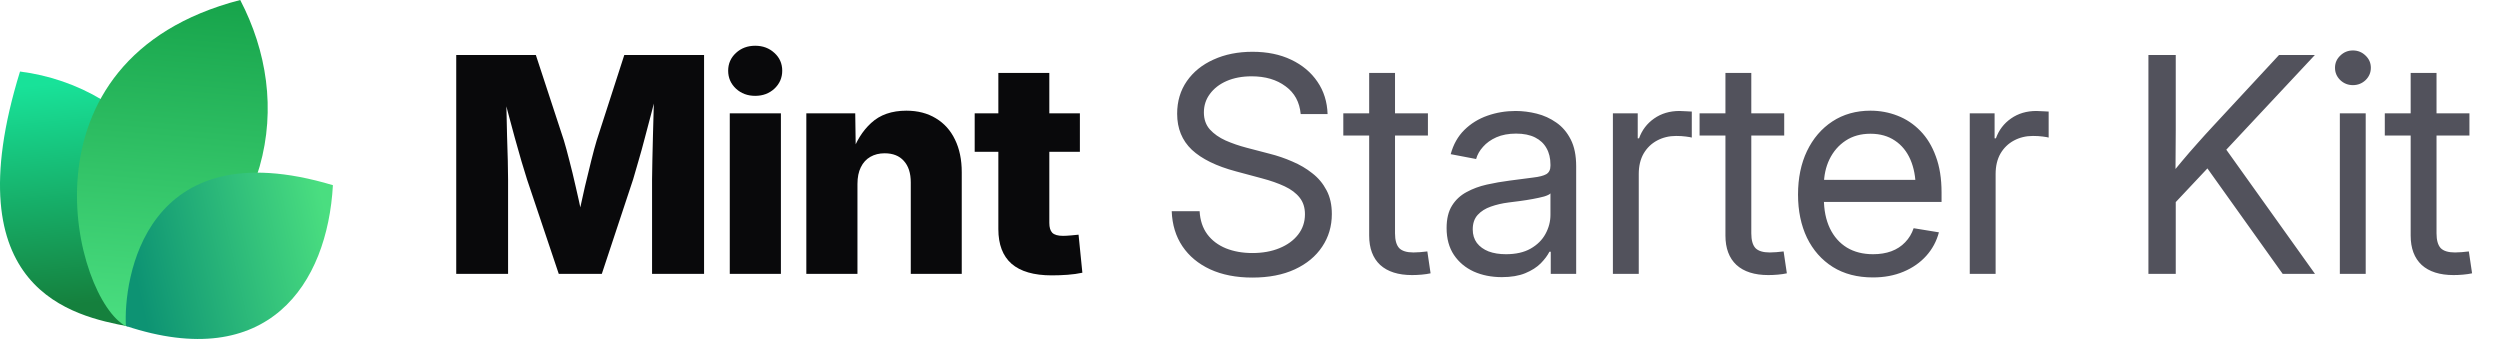
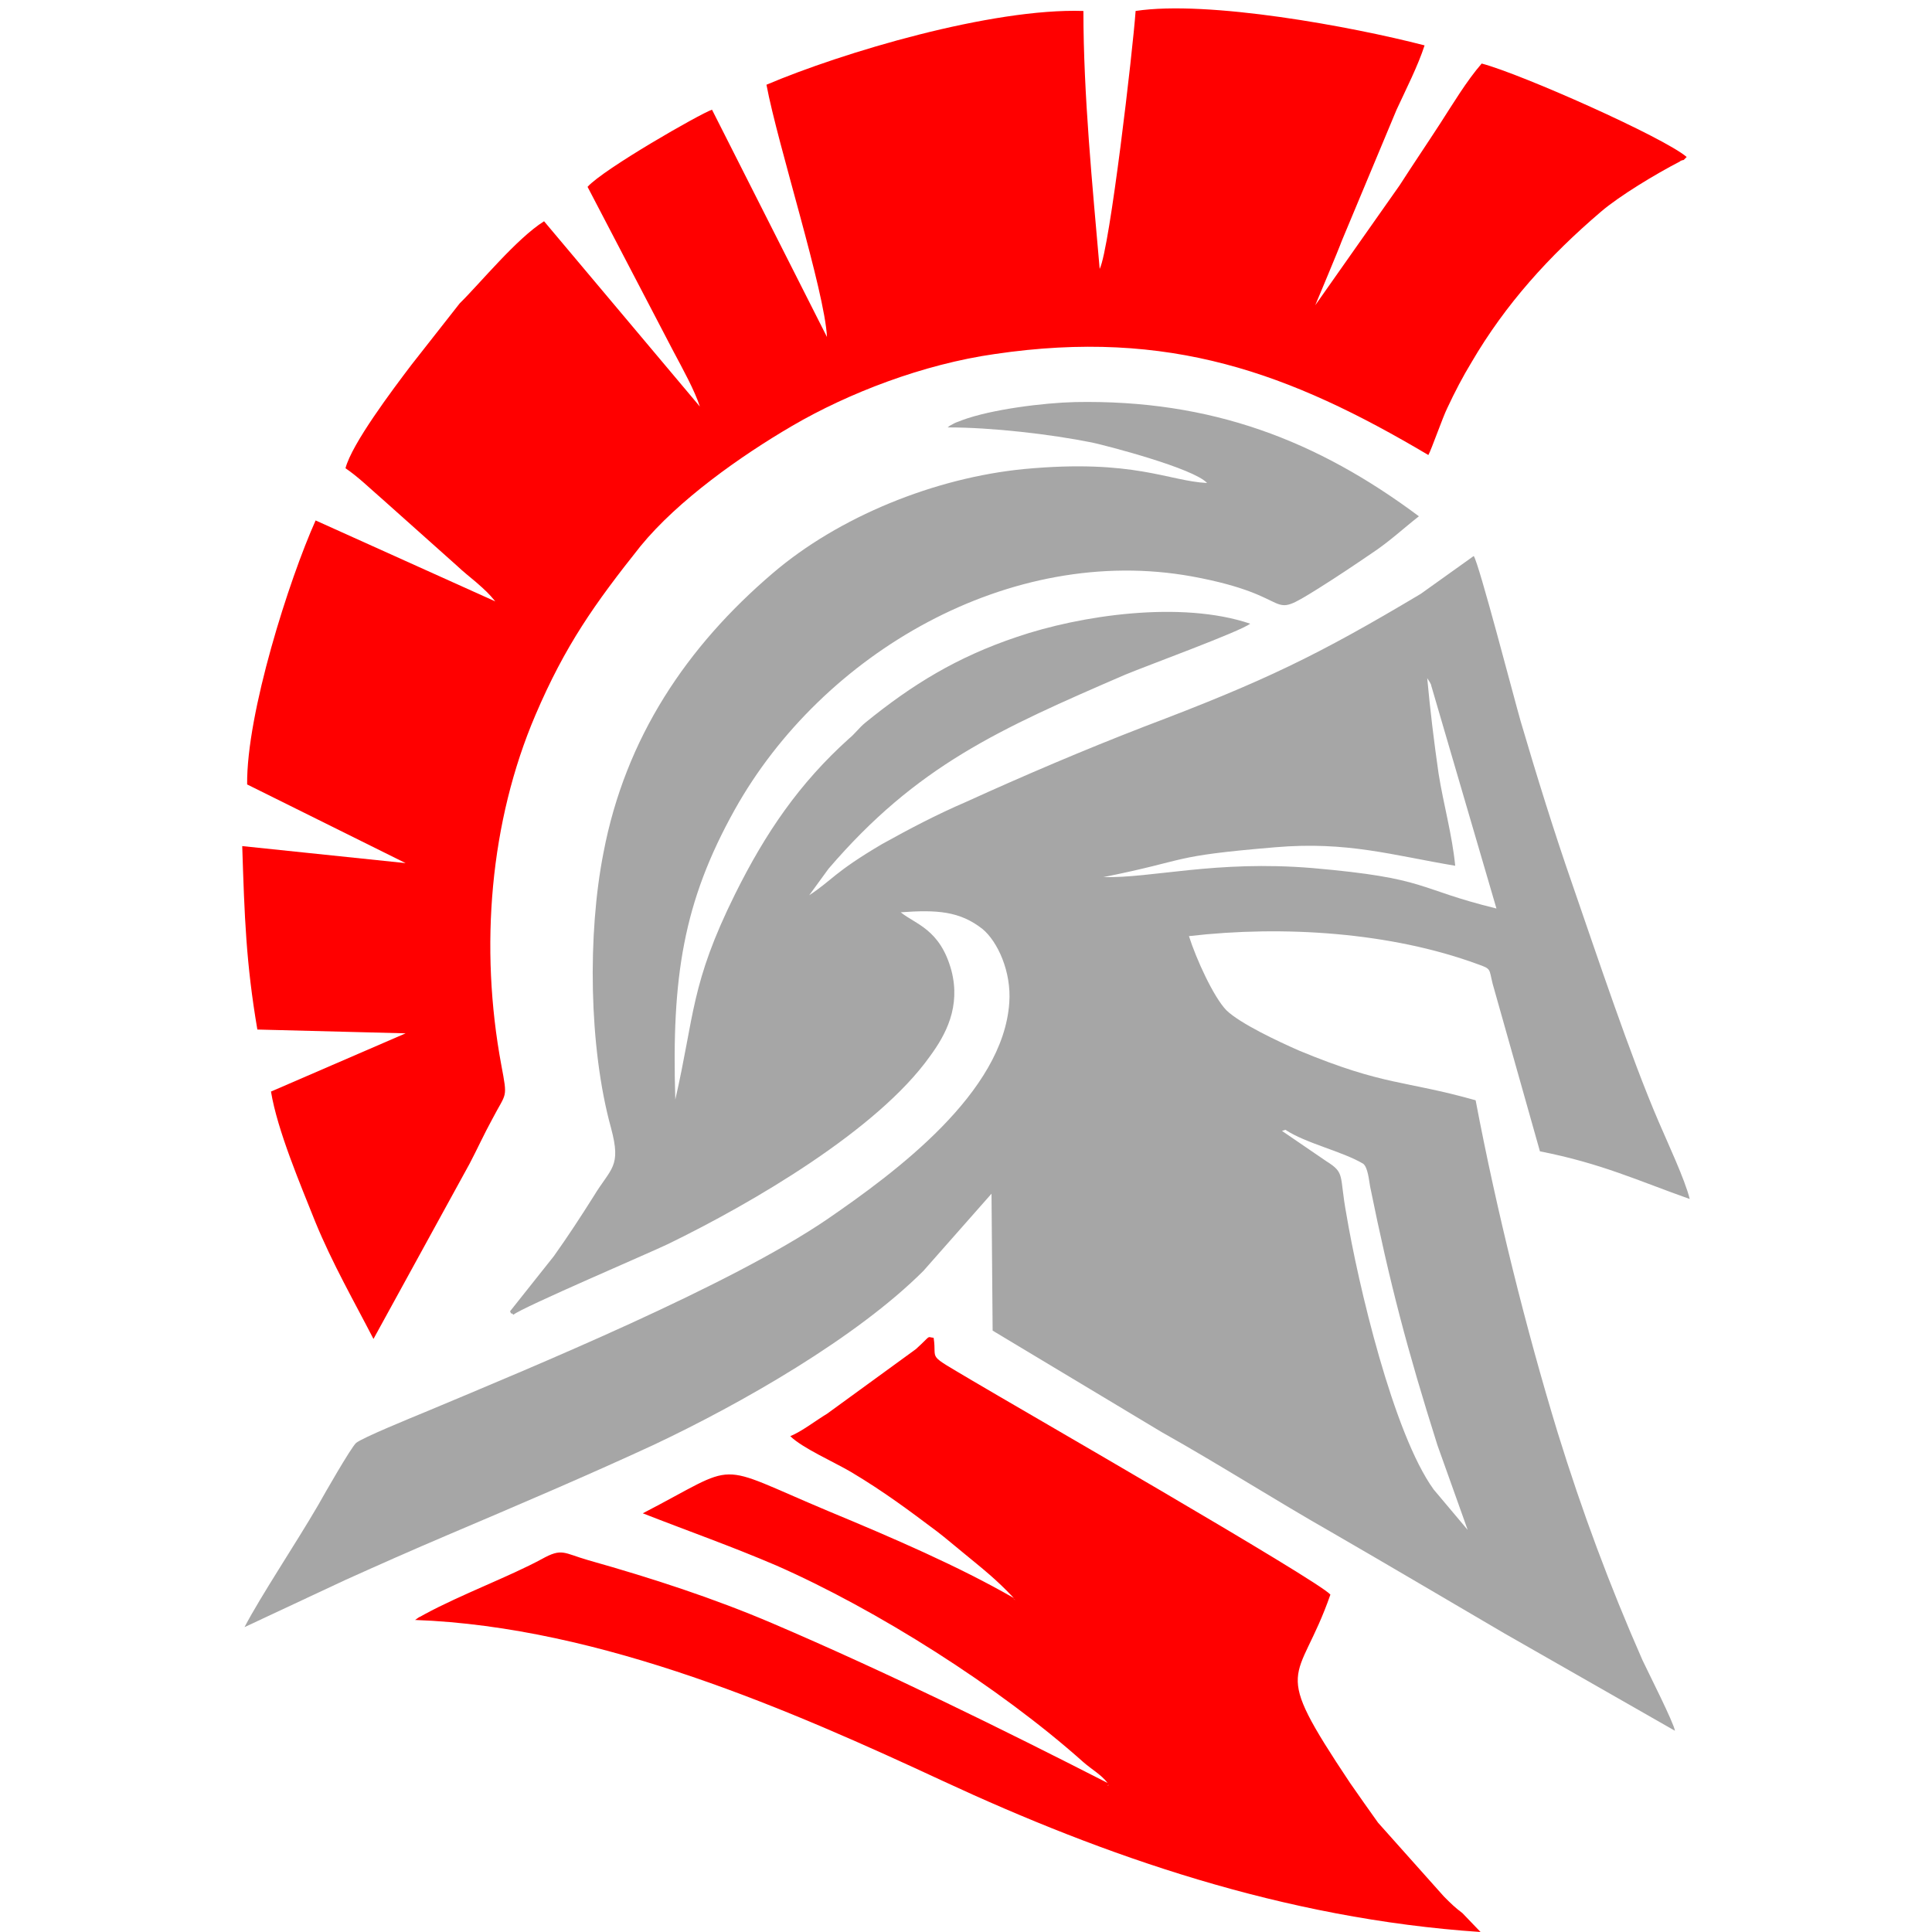
- <svg xmlns="http://www.w3.org/2000/svg" width="177" height="24" viewBox="0 0 177 24" fill="none">
-   <path d="M9.061 23.108C5.268 22.377 -3.391 20.627 1.417 5.064C9.634 6.099 16.973 14.064 9.061 23.108Z" fill="url(#paint0_linear_17557_2020)" />
-   <path d="M8.919 23.094C5.276 21.222 0.784 4.209 17.007 0C20.757 7.193 19.621 16.545 8.919 23.094Z" fill="url(#paint1_linear_17557_2020)" />
-   <path d="M8.914 23.079C8.735 19.882 10.159 9.085 23.57 13.111C23.181 20.123 18.984 26.418 8.914 23.079Z" fill="url(#paint2_linear_17557_2020)" />
-   <path d="M32.301 19.392V3.894H37.938L39.925 9.948C40.036 10.315 40.164 10.787 40.31 11.362C40.462 11.938 40.611 12.552 40.757 13.204C40.91 13.855 41.048 14.483 41.173 15.086C41.305 15.682 41.412 16.192 41.495 16.615H40.695C40.771 16.192 40.871 15.682 40.996 15.086C41.128 14.49 41.267 13.866 41.412 13.214C41.565 12.562 41.714 11.948 41.86 11.373C42.005 10.79 42.133 10.315 42.244 9.948L44.2 3.894H49.848V19.392H46.166V12.704C46.166 12.357 46.173 11.917 46.187 11.383C46.2 10.849 46.214 10.27 46.228 9.646C46.249 9.022 46.266 8.391 46.28 7.753C46.301 7.115 46.311 6.519 46.311 5.964H46.623C46.485 6.561 46.332 7.181 46.166 7.826C45.999 8.471 45.833 9.102 45.666 9.719C45.507 10.336 45.351 10.901 45.198 11.414C45.053 11.928 44.928 12.357 44.824 12.704L42.608 19.392H39.561L37.314 12.704C37.203 12.357 37.072 11.928 36.919 11.414C36.773 10.901 36.614 10.34 36.441 9.729C36.274 9.112 36.104 8.481 35.931 7.836C35.764 7.192 35.608 6.567 35.463 5.964H35.827C35.834 6.512 35.844 7.105 35.858 7.743C35.872 8.374 35.886 9.005 35.9 9.636C35.92 10.26 35.938 10.839 35.952 11.373C35.965 11.907 35.972 12.351 35.972 12.704V19.392H32.301ZM51.668 19.392V8.024H55.288V19.392H51.668ZM53.468 6.786C52.927 6.786 52.473 6.616 52.105 6.276C51.738 5.93 51.554 5.507 51.554 5.007C51.554 4.508 51.738 4.088 52.105 3.749C52.473 3.409 52.927 3.239 53.468 3.239C54.009 3.239 54.463 3.409 54.83 3.749C55.198 4.082 55.382 4.501 55.382 5.007C55.382 5.507 55.198 5.93 54.83 6.276C54.463 6.616 54.009 6.786 53.468 6.786ZM60.708 13.027V19.392H57.088V8.024H60.551L60.593 10.967H60.281C60.593 10.024 61.061 9.268 61.685 8.7C62.309 8.124 63.138 7.836 64.171 7.836C64.975 7.836 65.672 8.017 66.262 8.377C66.851 8.731 67.302 9.234 67.614 9.885C67.933 10.537 68.092 11.307 68.092 12.194V19.392H64.483V12.912C64.483 12.26 64.32 11.754 63.994 11.394C63.675 11.033 63.221 10.853 62.632 10.853C62.25 10.853 61.914 10.936 61.623 11.102C61.332 11.269 61.106 11.515 60.947 11.841C60.787 12.16 60.708 12.555 60.708 13.027ZM76.456 8.024V10.749H69.008V8.024H76.456ZM70.683 5.163H74.292V15.783C74.292 16.102 74.361 16.334 74.5 16.48C74.646 16.625 74.899 16.698 75.259 16.698C75.405 16.698 75.596 16.688 75.831 16.667C76.074 16.646 76.251 16.629 76.362 16.615L76.632 19.309C76.313 19.378 75.963 19.427 75.582 19.455C75.207 19.482 74.836 19.496 74.469 19.496C73.2 19.496 72.25 19.222 71.619 18.674C70.995 18.127 70.683 17.308 70.683 16.22V5.163Z" fill="#09090B" />
-   <path d="M88.667 19.652C87.523 19.652 86.528 19.458 85.682 19.07C84.843 18.681 84.188 18.137 83.716 17.437C83.245 16.736 82.992 15.908 82.957 14.951H84.933C84.968 15.596 85.148 16.14 85.474 16.584C85.8 17.021 86.24 17.354 86.795 17.582C87.35 17.804 87.974 17.915 88.667 17.915C89.388 17.915 90.026 17.801 90.581 17.572C91.143 17.343 91.583 17.024 91.902 16.615C92.228 16.199 92.391 15.717 92.391 15.169C92.391 14.698 92.266 14.306 92.017 13.994C91.767 13.675 91.413 13.408 90.956 13.193C90.498 12.978 89.954 12.787 89.323 12.621L87.502 12.132C86.123 11.765 85.082 11.255 84.382 10.603C83.689 9.944 83.342 9.095 83.342 8.055C83.342 7.174 83.571 6.404 84.028 5.746C84.486 5.087 85.117 4.577 85.921 4.217C86.726 3.849 87.645 3.666 88.678 3.666C89.718 3.666 90.63 3.853 91.413 4.227C92.204 4.602 92.824 5.122 93.275 5.787C93.726 6.446 93.965 7.209 93.993 8.076H92.089C92.013 7.23 91.656 6.574 91.018 6.11C90.387 5.638 89.586 5.403 88.615 5.403C87.95 5.403 87.36 5.513 86.847 5.735C86.341 5.957 85.946 6.262 85.661 6.651C85.377 7.032 85.235 7.469 85.235 7.961C85.235 8.447 85.377 8.849 85.661 9.168C85.946 9.48 86.317 9.74 86.774 9.948C87.232 10.149 87.724 10.319 88.251 10.457L89.884 10.884C90.439 11.023 90.977 11.206 91.496 11.435C92.023 11.657 92.495 11.934 92.911 12.267C93.334 12.593 93.67 12.995 93.92 13.474C94.17 13.945 94.294 14.504 94.294 15.149C94.294 16.015 94.066 16.788 93.608 17.468C93.157 18.148 92.512 18.681 91.673 19.07C90.834 19.458 89.832 19.652 88.667 19.652ZM101.097 8.024V9.594H95.106V8.024H101.097ZM96.937 5.163H98.767V16.521C98.767 17 98.865 17.347 99.059 17.562C99.26 17.77 99.6 17.874 100.078 17.874C100.21 17.874 100.366 17.867 100.546 17.853C100.733 17.832 100.903 17.815 101.056 17.801L101.285 19.351C101.097 19.392 100.886 19.423 100.65 19.444C100.414 19.465 100.189 19.475 99.974 19.475C98.996 19.475 98.244 19.236 97.717 18.758C97.197 18.272 96.937 17.579 96.937 16.677V5.163ZM106.33 19.621C105.595 19.621 104.932 19.489 104.343 19.226C103.754 18.955 103.285 18.564 102.939 18.05C102.592 17.53 102.419 16.896 102.419 16.147C102.419 15.495 102.547 14.965 102.804 14.556C103.06 14.146 103.403 13.828 103.833 13.599C104.263 13.363 104.742 13.186 105.269 13.068C105.796 12.95 106.333 12.857 106.881 12.787C107.574 12.69 108.132 12.617 108.555 12.569C108.978 12.52 109.287 12.441 109.481 12.33C109.675 12.212 109.772 12.014 109.772 11.737V11.654C109.772 11.203 109.679 10.815 109.492 10.489C109.311 10.163 109.041 9.91 108.68 9.729C108.32 9.549 107.872 9.459 107.338 9.459C106.805 9.459 106.34 9.546 105.945 9.719C105.556 9.892 105.241 10.118 104.998 10.395C104.755 10.665 104.593 10.953 104.509 11.258L102.71 10.915C102.897 10.222 103.22 9.65 103.677 9.199C104.135 8.748 104.679 8.412 105.31 8.19C105.941 7.968 106.607 7.857 107.307 7.857C107.8 7.857 108.295 7.92 108.795 8.044C109.301 8.169 109.765 8.381 110.188 8.679C110.611 8.97 110.951 9.369 111.208 9.875C111.464 10.374 111.593 11.005 111.593 11.768V19.392H109.793V17.822H109.7C109.568 18.085 109.363 18.359 109.086 18.643C108.809 18.921 108.444 19.153 107.994 19.34C107.543 19.527 106.988 19.621 106.33 19.621ZM106.621 17.998C107.321 17.998 107.904 17.867 108.368 17.603C108.84 17.333 109.19 16.986 109.419 16.563C109.654 16.133 109.772 15.682 109.772 15.211V13.692C109.703 13.769 109.554 13.841 109.325 13.911C109.096 13.973 108.829 14.032 108.524 14.088C108.226 14.143 107.921 14.192 107.609 14.233C107.304 14.275 107.033 14.309 106.798 14.337C106.354 14.393 105.938 14.49 105.549 14.628C105.168 14.76 104.86 14.954 104.624 15.211C104.388 15.467 104.27 15.811 104.27 16.241C104.27 16.615 104.367 16.934 104.561 17.198C104.762 17.461 105.04 17.662 105.393 17.801C105.747 17.933 106.156 17.998 106.621 17.998ZM114.193 19.392V8.024H115.951V9.792H116.045C116.253 9.209 116.61 8.741 117.116 8.388C117.622 8.034 118.219 7.857 118.905 7.857C119.058 7.857 119.217 7.864 119.384 7.878C119.55 7.885 119.682 7.892 119.779 7.899V9.74C119.716 9.719 119.578 9.695 119.363 9.667C119.155 9.639 118.922 9.625 118.666 9.625C118.174 9.625 117.726 9.733 117.324 9.948C116.922 10.163 116.603 10.471 116.367 10.874C116.138 11.276 116.024 11.758 116.024 12.319V19.392H114.193ZM126.322 8.024V9.594H120.33V8.024H126.322ZM122.161 5.163H123.992V16.521C123.992 17 124.089 17.347 124.283 17.562C124.484 17.77 124.824 17.874 125.302 17.874C125.434 17.874 125.59 17.867 125.77 17.853C125.958 17.832 126.127 17.815 126.28 17.801L126.509 19.351C126.322 19.392 126.11 19.423 125.874 19.444C125.639 19.465 125.413 19.475 125.198 19.475C124.221 19.475 123.468 19.236 122.941 18.758C122.421 18.272 122.161 17.579 122.161 16.677V5.163ZM132.604 19.642C131.502 19.642 130.555 19.396 129.765 18.903C128.974 18.404 128.364 17.714 127.934 16.834C127.511 15.946 127.3 14.927 127.3 13.775C127.3 12.611 127.511 11.584 127.934 10.697C128.364 9.802 128.964 9.102 129.734 8.596C130.51 8.089 131.408 7.836 132.428 7.836C133.1 7.836 133.738 7.954 134.341 8.19C134.952 8.426 135.489 8.783 135.954 9.261C136.425 9.74 136.793 10.343 137.056 11.071C137.327 11.792 137.462 12.645 137.462 13.63V14.296H128.433V12.735H136.463L135.631 13.297C135.631 12.541 135.506 11.876 135.257 11.3C135.007 10.725 134.643 10.277 134.165 9.958C133.686 9.632 133.107 9.469 132.428 9.469C131.748 9.469 131.162 9.632 130.67 9.958C130.177 10.284 129.796 10.725 129.526 11.279C129.262 11.827 129.13 12.441 129.13 13.12V14.046C129.13 14.864 129.273 15.572 129.557 16.168C129.841 16.757 130.243 17.211 130.763 17.53C131.283 17.842 131.901 17.998 132.615 17.998C133.093 17.998 133.523 17.929 133.905 17.79C134.293 17.645 134.619 17.433 134.882 17.156C135.153 16.879 135.354 16.546 135.486 16.157L137.275 16.449C137.108 17.08 136.81 17.634 136.38 18.113C135.95 18.591 135.413 18.966 134.768 19.236C134.123 19.507 133.402 19.642 132.604 19.642ZM139.459 19.392V8.024H141.217V9.792H141.311C141.519 9.209 141.876 8.741 142.382 8.388C142.888 8.034 143.485 7.857 144.171 7.857C144.324 7.857 144.483 7.864 144.649 7.878C144.816 7.885 144.948 7.892 145.045 7.899V9.74C144.982 9.719 144.844 9.695 144.629 9.667C144.421 9.639 144.188 9.625 143.932 9.625C143.439 9.625 142.992 9.733 142.59 9.948C142.188 10.163 141.869 10.471 141.633 10.874C141.404 11.276 141.29 11.758 141.29 12.319V19.392H139.459ZM153.429 14.961V12.715C153.783 12.257 154.136 11.82 154.49 11.404C154.844 10.981 155.204 10.565 155.572 10.156C155.939 9.74 156.314 9.327 156.695 8.918L161.355 3.894H163.893L157.277 10.967H157.184L153.429 14.961ZM152.108 19.392V3.894H154.043V9.241L154.022 12.559L154.043 13.505V19.392H152.108ZM161.615 19.392L155.967 11.477L157.173 9.969L163.903 19.392H161.615ZM165.661 19.392V8.024H167.492V19.392H165.661ZM166.587 6.027C166.24 6.027 165.942 5.909 165.692 5.673C165.443 5.43 165.318 5.139 165.318 4.799C165.318 4.459 165.443 4.172 165.692 3.936C165.942 3.693 166.24 3.572 166.587 3.572C166.934 3.572 167.232 3.693 167.482 3.936C167.731 4.172 167.856 4.459 167.856 4.799C167.856 5.139 167.731 5.43 167.482 5.673C167.232 5.909 166.934 6.027 166.587 6.027ZM174.836 8.024V9.594H168.844V8.024H174.836ZM170.675 5.163H172.506V16.521C172.506 17 172.603 17.347 172.797 17.562C172.998 17.77 173.338 17.874 173.816 17.874C173.948 17.874 174.104 17.867 174.284 17.853C174.472 17.832 174.641 17.815 174.794 17.801L175.023 19.351C174.836 19.392 174.624 19.423 174.388 19.444C174.153 19.465 173.927 19.475 173.712 19.475C172.735 19.475 171.982 19.236 171.455 18.758C170.935 18.272 170.675 17.579 170.675 16.677V5.163Z" fill="#52525C" />
-   <defs>
-     <linearGradient id="paint0_linear_17557_2020" x1="3.776" y1="5.916" x2="5.232" y2="21.559" gradientUnits="userSpaceOnUse">
-       <stop stop-color="#18E299" />
-       <stop offset="1" stop-color="#15803D" />
-     </linearGradient>
-     <linearGradient id="paint1_linear_17557_2020" x1="12.171" y1="-0.718" x2="10.19" y2="22.983" gradientUnits="userSpaceOnUse">
-       <stop stop-color="#16A34A" />
-       <stop offset="1" stop-color="#4ADE80" />
-     </linearGradient>
-     <linearGradient id="paint2_linear_17557_2020" x1="23.133" y1="15.353" x2="9.338" y2="18.52" gradientUnits="userSpaceOnUse">
-       <stop stop-color="#4ADE80" />
-       <stop offset="1" stop-color="#0D9373" />
-     </linearGradient>
-   </defs>
+ <svg xmlns="http://www.w3.org/2000/svg" width="512" zoomAndPan="magnify" viewBox="0 0 384 384" height="512" preserveAspectRatio="xMidYMid meet" version="1.0">
+   <path fill="#a6a6a6" d="M 255.48 224.551 C 259.539 227.258 266.832 228.836 270.969 231.316 C 271.871 232.07 272.094 234.551 272.32 235.828 C 276.23 255.074 279.688 268.23 285.703 287.25 L 291.715 304.086 L 284.949 296.043 C 276.906 284.918 269.914 255.148 267.586 241.242 C 266.156 233.496 267.434 233.195 263.602 230.789 L 254.805 224.777 Z M 260.82 172.531 C 241.574 170.949 229.02 174.559 219.32 174.332 C 236.914 170.801 232.027 170.199 253.527 168.395 C 267.809 167.191 276.68 169.973 289.234 172.078 C 288.633 165.914 286.906 159.898 285.926 153.734 C 285.023 147.422 284.273 141.332 283.672 134.789 L 284.199 135.617 C 284.949 137.121 284.199 135.543 284.5 136.371 L 297.43 180.574 C 281.191 176.59 284.121 174.559 260.82 172.531 Z M 239.918 95.926 L 241.723 96.977 Z M 101.371 260.637 C 101.445 260.711 101.594 261.16 101.594 261.086 C 101.672 260.938 101.895 261.16 102.047 261.312 C 103.699 259.883 129.562 248.832 132.793 247.254 C 149.633 239.059 174.441 224.551 184.816 209.969 C 187.973 205.684 190.98 200.117 189.102 192.902 C 186.844 184.633 181.957 183.73 179.027 181.324 C 186.242 180.797 190.754 181.098 195.266 184.633 C 198.273 187.113 201.055 193.129 200.602 199.293 C 199.398 217.184 178.051 232.973 164.367 242.367 C 144.898 255.598 106.633 271.387 84.379 280.707 C 81.824 281.762 72.051 285.746 70.773 286.797 C 69.719 287.773 64.383 297.098 63.254 299.125 C 58.746 306.871 51.902 317.094 48.598 323.406 L 68.52 314.086 C 75.508 310.93 81.973 308.07 89.039 305.066 C 102.648 299.277 116.781 293.262 129.938 287.172 C 147.301 278.98 170.23 265.898 183.539 252.594 L 197.07 237.258 L 197.293 264.469 L 230.973 284.691 C 242.25 291.008 253.527 298.223 265.027 304.766 C 276.078 311.152 288.031 318.223 299.082 324.688 L 332.914 344.008 C 332.613 342.277 327.648 332.504 326.445 329.949 C 319.906 315.062 314.496 300.555 309.609 284.766 C 303.293 264.094 297.43 240.488 293.293 218.688 C 278.859 214.629 275.328 215.906 258.262 208.84 C 253.977 206.961 246.461 203.426 243.754 200.797 C 241.199 198.164 237.738 190.57 236.312 186.062 C 255.105 183.883 276.453 185.309 293.672 191.625 C 296.453 192.602 295.926 192.527 296.676 195.535 L 306.074 228.836 C 318.328 231.242 325.621 234.699 335.844 238.309 C 334.941 234.551 331.41 227.031 329.68 222.973 C 324.043 209.891 317.277 189.52 312.539 175.836 C 308.855 165.238 305.473 154.336 302.242 143.359 C 300.961 138.926 293.973 112.012 292.918 110.508 L 282.395 118.027 C 261.871 130.281 251.27 135.391 227.441 144.414 C 215.41 149.074 203.609 154.109 192.031 159.375 C 186.094 161.93 180.68 164.785 175.27 167.793 C 165.719 173.43 165.418 174.934 160.836 177.941 L 164.668 172.68 C 182.258 152.156 198.574 144.941 223.605 134.113 C 228.117 132.234 246.461 125.543 248.488 123.965 C 234.73 119.305 214.66 122.312 202.105 126.598 C 190.227 130.582 181.281 136.07 171.961 143.66 C 170.758 144.641 169.93 145.844 168.727 146.82 C 158.879 155.691 152.188 165.461 146.098 177.715 C 137.23 195.609 138.055 201.848 134.223 218.539 C 133.469 194.18 135.801 179.297 146.023 160.953 C 163.391 129.828 200.754 108.027 236.914 114.57 C 258.637 118.555 251.047 123.816 262.02 116.973 C 265.855 114.57 269.312 112.238 272.621 109.984 C 276.156 107.652 278.938 105.02 282.02 102.617 C 261.871 87.582 240.82 79.387 213.684 79.914 C 207.52 80.062 197.07 81.34 191.207 83.52 C 190.527 83.82 190.078 83.898 189.551 84.199 C 188.801 84.574 188.723 84.648 188.348 84.949 C 197.219 84.949 208.797 86.301 217.066 87.957 C 220.148 88.633 237.215 93.066 239.918 96 C 232.25 95.625 225.41 91.188 203.609 93.219 C 185.793 94.949 166.699 102.691 153.543 113.969 C 136.551 128.477 124.297 146.594 119.938 169.523 C 116.781 185.535 117.008 208.086 121.441 224.176 C 123.547 231.992 121.441 232.07 117.984 237.781 C 115.426 241.844 112.871 245.75 110.09 249.66 Z M 101.371 260.637 " fill-opacity="1" fill-rule="evenodd" />
+   <path fill="#ff0000" d="M 62.73 103.441 C 57.469 115.172 48.973 141.781 49.121 155.914 L 80.621 171.551 L 48.145 168.168 C 48.598 182.227 48.898 191.398 51.152 204.629 L 80.621 205.383 L 53.859 216.957 C 55.137 224.703 59.723 235.453 62.652 242.82 C 66.035 251.09 70.473 258.832 74.23 266.125 L 93.324 231.316 C 94.828 228.461 96.184 225.453 97.836 222.445 C 100.691 216.957 100.918 218.539 99.641 211.695 C 95.281 188.242 97.387 163.281 106.406 142.156 C 112.344 128.25 118.211 119.98 127.305 108.555 C 134.746 99.457 147.152 90.664 157.449 84.648 C 168.652 78.109 183.461 72.395 197.746 70.363 C 232.402 65.254 256.383 74.125 283.898 90.438 C 284.5 89.383 286.754 82.918 287.656 81.113 C 289.16 77.883 290.738 74.875 292.469 72.02 C 299.234 60.441 307.879 50.895 318.18 42.098 C 321.863 38.941 329.078 34.582 333.891 32.102 C 333.965 31.949 334.492 31.801 334.641 31.801 L 335.242 31.199 C 330.656 27.289 302.465 14.734 294.496 12.629 C 291.492 16.086 288.707 20.75 286.227 24.582 C 283.445 28.867 280.891 32.625 278.184 36.836 L 261.418 60.668 C 261.418 60.668 266.156 49.391 266.684 47.887 L 277.582 21.801 C 279.461 17.742 281.867 13.004 283.145 9.02 C 268.637 5.262 240.07 0 225.711 2.18 C 225.184 9.773 220.598 49.391 218.57 53.449 C 217.141 36.988 215.336 18.871 215.336 2.18 C 197.07 1.578 167.375 10.449 152.34 16.84 C 154.594 28.867 163.918 57.809 164.367 66.98 L 141.516 21.801 C 139.109 22.629 119.938 33.605 116.781 37.137 L 133.848 69.84 C 135.727 73.371 138.055 77.582 139.109 80.812 L 108.137 43.977 C 102.648 47.438 95.43 56.309 91.371 60.293 L 81.75 72.547 C 77.988 77.508 69.945 88.184 68.668 93.066 C 71.301 94.871 73.328 96.902 76.188 99.383 L 90.844 112.465 C 92.121 113.668 93.176 114.492 94.605 115.695 C 96.406 117.273 97.16 117.953 98.438 119.531 Z M 62.73 103.441 " fill-opacity="1" fill-rule="evenodd" />
+   <path fill="#ff0000" d="M 220.375 354.758 C 220.375 354.758 220.223 354.98 220.148 354.832 Z M 201.578 317.844 C 200.902 317.395 202.332 318.445 201.578 317.844 Z M 157.074 285.445 C 159.406 287.773 165.719 290.555 169.18 292.586 C 175.719 296.496 180.531 300.102 186.242 304.387 C 188.199 305.891 189.551 307.094 191.508 308.672 C 195.34 311.832 197.973 313.859 201.504 317.621 C 190.527 311.305 177.449 305.668 164.594 300.328 C 141.289 290.555 147.527 290.555 127.758 300.781 C 136.777 304.312 145.348 307.32 154.293 311.152 C 174.141 319.875 198.496 335.211 215.336 350.246 C 217.066 351.75 218.871 352.727 220.148 354.379 C 199.25 343.707 176.395 332.43 153.543 322.656 C 141.738 317.621 129.711 313.711 116.93 310.102 C 111.969 308.672 111.742 307.621 107.684 309.875 C 101.293 313.336 91.598 316.941 84.379 320.852 C 84.23 320.926 83.477 321.379 83.254 321.453 L 82.5 321.98 C 119.637 323.332 157.676 340.172 187.445 354.004 C 219.32 368.812 255.031 381.367 294.273 384 L 290.664 380.242 C 289.16 379.113 288.406 378.363 286.98 376.934 L 273.898 362.273 C 272.172 359.867 270.066 356.863 268.336 354.379 C 252.25 330.25 258.035 335.285 264.426 316.941 C 262.098 314.16 201.055 279.055 193.234 274.395 C 183.762 268.754 186.32 270.711 185.566 265.898 C 184.062 265.746 185.266 265.223 182.035 268.152 L 164.367 281.008 C 162.336 282.211 159.332 284.543 157.074 285.445 Z M 157.074 285.445 " fill-opacity="1" fill-rule="evenodd" />
</svg>
